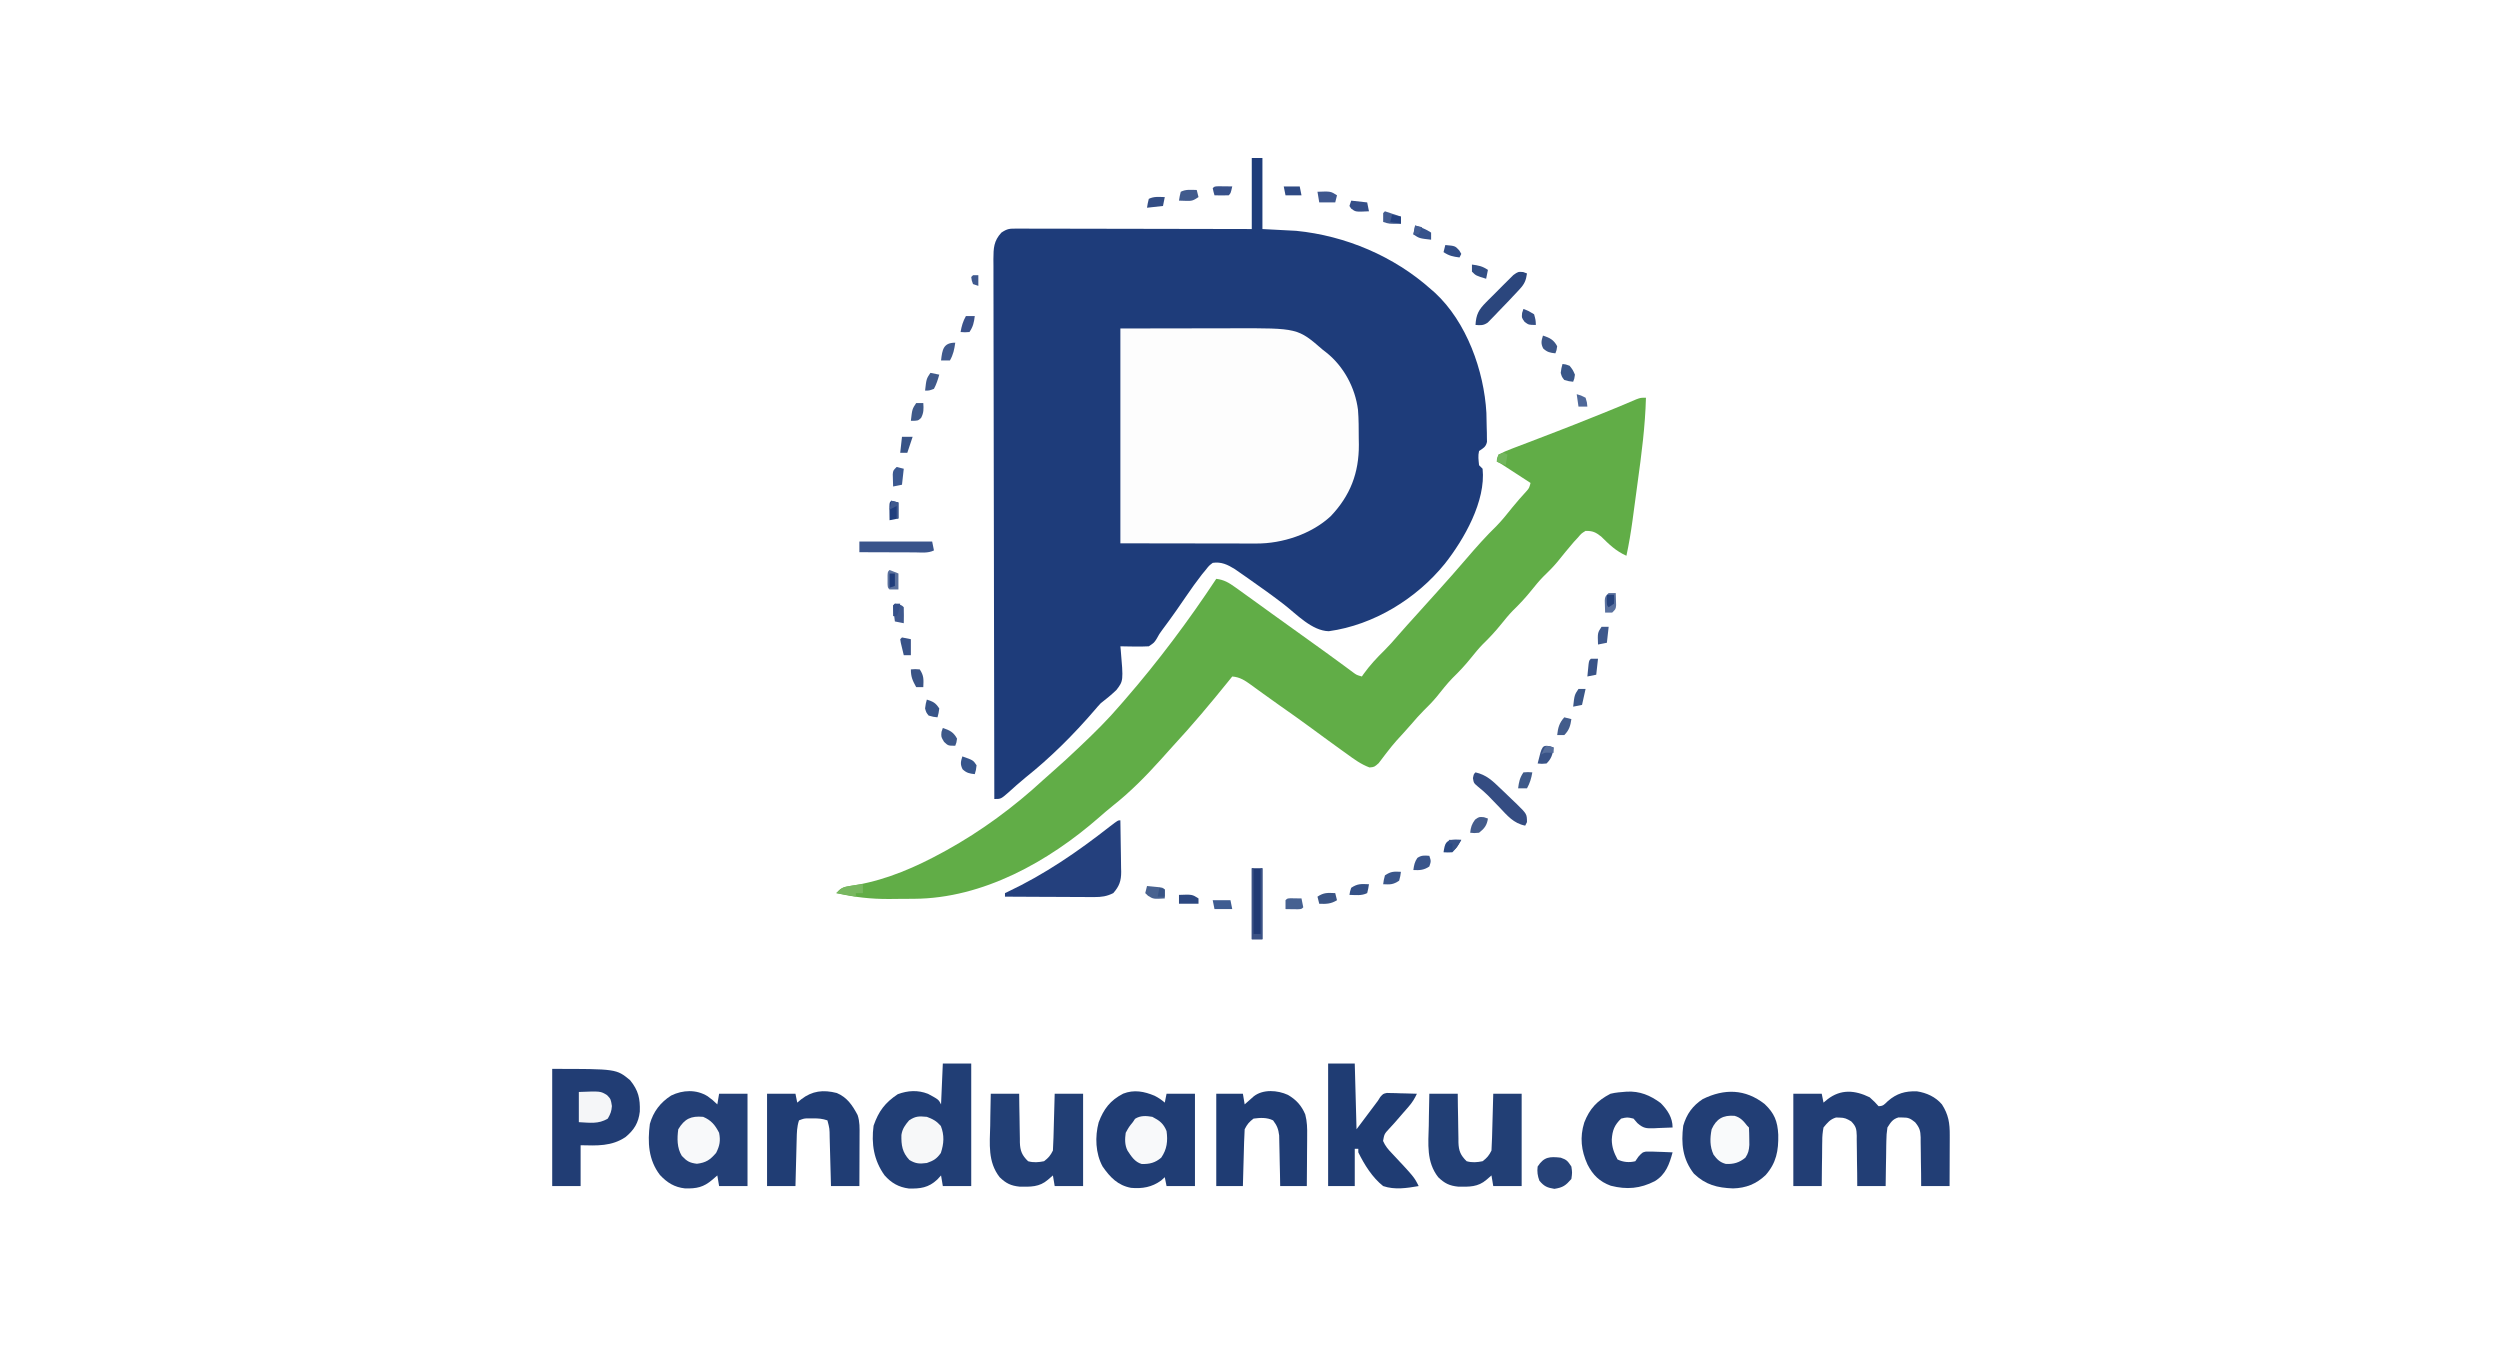
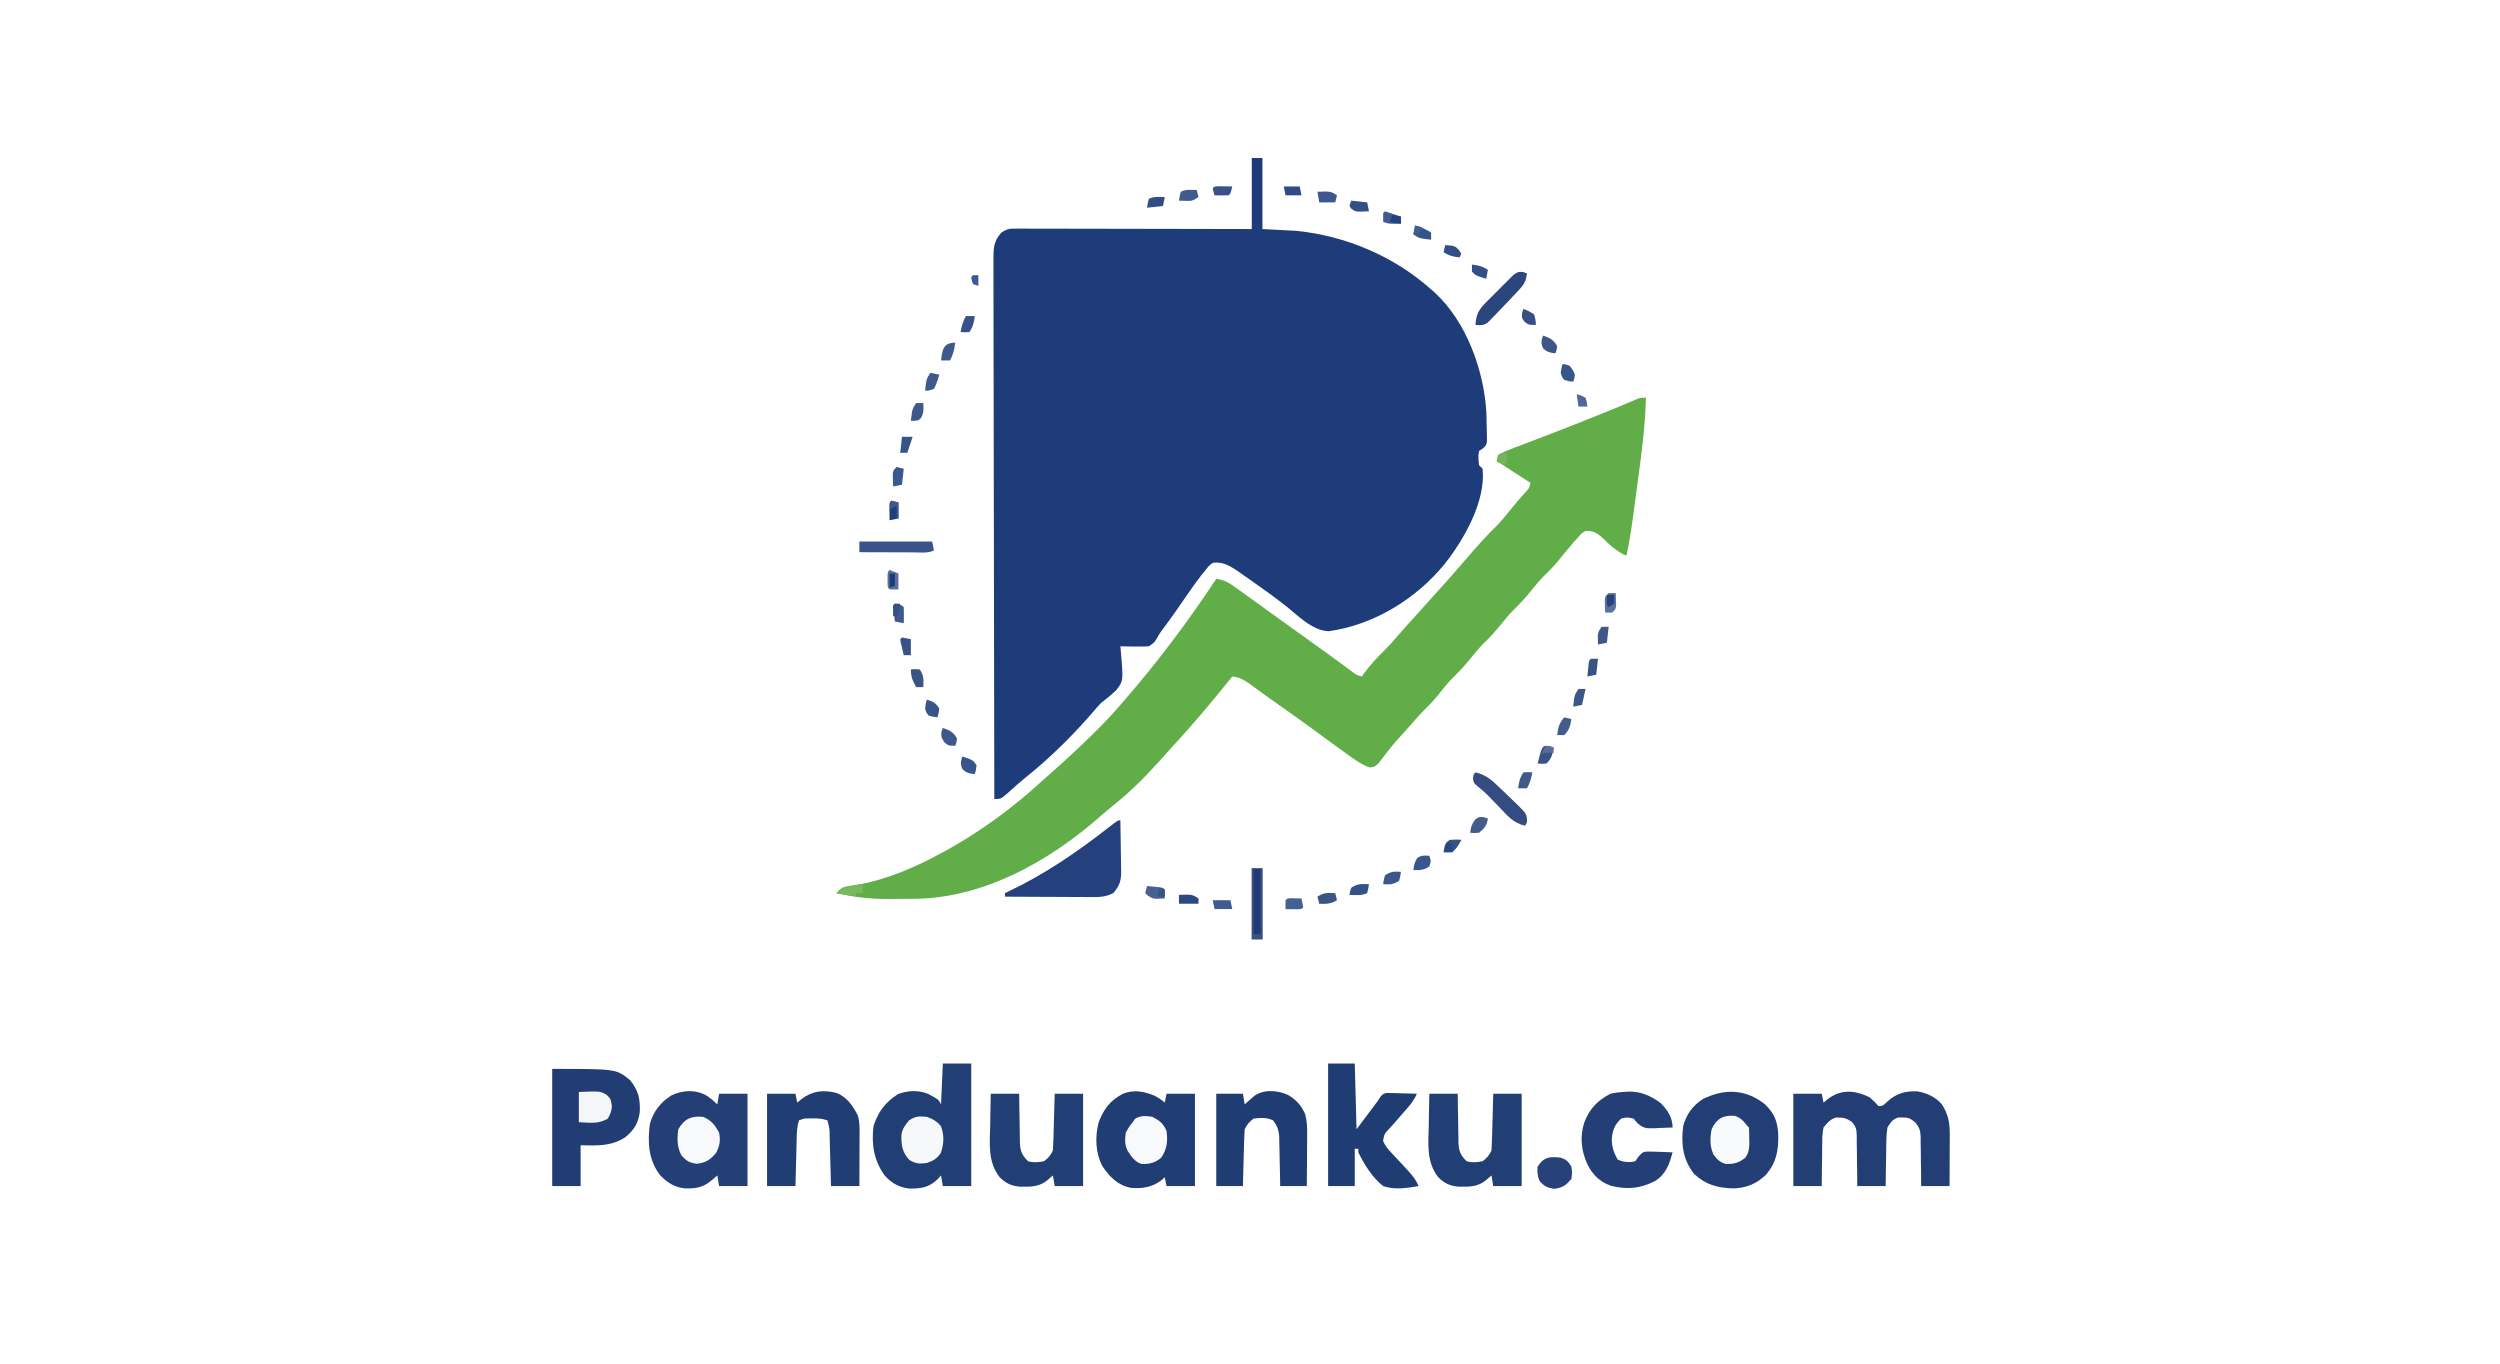
<svg xmlns="http://www.w3.org/2000/svg" version="1.1" viewBox="0 0 1408 768">
  <path transform="translate(705,89)" d="m0 0h6v40l19 1c27.835 2.758 55.125 14.317 76 33 0.705 0.611 1.41 1.222 2.137 1.852 17.854 16.486 27.687 43.944 29.005 67.705 0.098 2.753 0.142 5.502 0.171 8.256 0.029 0.94 0.058 1.881 0.088 2.85 0.008 0.902 0.017 1.803 0.025 2.732 0.022 1.22 0.022 1.22 0.044 2.464-0.638 2.906-2.059 3.533-4.47 5.141-0.663 2.836-0.282 5.042 0 8l2 2c1.915 18.207-10.438 39.746-21.242 53.469-15.961 19.709-40.026 34.533-65.383 38.031-9.499-0.229-18.06-9.508-25.245-15.082-6.334-4.884-12.824-9.525-19.38-14.105-0.988-0.695-1.977-1.391-2.995-2.107-0.935-0.649-1.87-1.298-2.833-1.967-0.829-0.577-1.658-1.154-2.513-1.749-4.023-2.487-7.612-4.215-12.409-3.49-2.099 1.602-2.099 1.602-3.875 3.883-0.687 0.824-1.374 1.648-2.082 2.497-3.169 4.065-6.141 8.237-9.043 12.495-1.214 1.76-2.429 3.519-3.644 5.277-0.576 0.835-1.151 1.67-1.745 2.531-2.615 3.762-5.328 7.448-8.06 11.125-1.624 2.22-1.624 2.22-3.07 4.852-1.48 2.34-1.48 2.34-4.481 4.34-2.767 0.142-5.426 0.188-8.188 0.125-0.75-0.009-1.499-0.018-2.272-0.027-1.847-0.024-3.694-0.059-5.541-0.098 0.058 0.579 0.115 1.157 0.175 1.753 1.53 17.698 1.53 17.698-2.378 22.809-2.805 2.698-5.706 5.075-8.797 7.438-1.187 1.254-2.338 2.543-3.438 3.875-11.928 13.874-24.746 26.665-39.055 38.09-3.315 2.69-6.476 5.534-9.633 8.406-4.177 3.629-4.177 3.629-7.875 3.629-0.092-39.772-0.162-79.544-0.204-119.32-0.005-4.694-0.01-9.388-0.015-14.082-0.001-0.934-0.002-1.869-0.003-2.832-0.017-15.137-0.049-30.275-0.086-45.412-0.037-15.529-0.06-31.057-0.068-46.586-0.005-9.585-0.023-19.169-0.055-28.753-0.021-6.57-0.028-13.139-0.022-19.709 0.003-3.792-0.001-7.584-0.023-11.376-0.023-4.11-0.015-8.219-0.004-12.33-0.012-1.2-0.023-2.401-0.035-3.638 0.045-6.268 0.18-10.269 4.516-14.967 3.413-2.275 4.594-2.248 8.6-2.24 1.165-0.003 2.331-0.005 3.531-0.008 1.919 0.011 1.919 0.011 3.878 0.022 1.36 5.641e-4 2.72 2.4758e-4 4.08-8.8501e-4 3.694-5.7457e-4 7.388 0.011 11.082 0.025 3.86 0.012 7.72 0.014 11.579 0.016 7.31 0.006 14.62 0.023 21.929 0.043 8.322 0.022 16.643 0.033 24.965 0.043 17.119 0.021 34.238 0.058 51.356 0.101v-40z" fill="#1E3C7A" />
  <path transform="translate(927,224)" d="m0 0c-0.417 15.986-2.486 31.71-4.661 47.535-0.371 2.719-0.735 5.439-1.098 8.159-0.44 3.291-0.886 6.582-1.331 9.872-0.242 1.802-0.242 1.802-0.489 3.64-0.916 6.653-2.003 13.228-3.421 19.794-5.885-2.614-9.693-6.333-14.219-10.82-3.128-2.452-4.814-3.233-8.781-3.18-2.363 1.437-2.363 1.437-4.312 3.75-0.768 0.829-1.537 1.658-2.328 2.512-3.139 3.643-6.171 7.363-9.176 11.117-2.542 3.052-5.302 5.768-8.152 8.527-2.343 2.415-4.426 4.97-6.531 7.594-3.278 4.086-6.71 7.767-10.469 11.406-2.343 2.415-4.426 4.97-6.531 7.594-3.278 4.086-6.71 7.767-10.469 11.406-2.343 2.415-4.426 4.97-6.531 7.594-3.277 4.085-6.708 7.765-10.465 11.402-3.201 3.3-5.999 6.914-8.875 10.496-2.349 2.829-4.849 5.383-7.488 7.938-2.401 2.39-4.59 4.946-6.801 7.512-2.769 3.185-5.625 6.291-8.473 9.406-1.745 1.998-3.377 3.984-4.984 6.086-0.434 0.557-0.868 1.113-1.315 1.687-1.229 1.587-2.436 3.192-3.642 4.798-2.457 2.176-2.457 2.176-5.168 2.406-4.795-1.794-8.608-4.601-12.727-7.606-0.886-0.633-1.772-1.267-2.685-1.919-2.635-1.889-5.259-3.794-7.878-5.706-0.699-0.51-1.399-1.02-2.119-1.545-2.462-1.798-4.919-3.601-7.371-5.412-5.982-4.415-12.054-8.698-18.142-12.965-3.035-2.13-6.047-4.289-9.047-6.469-0.765-0.552-1.53-1.104-2.319-1.672-1.466-1.058-2.926-2.122-4.382-3.193-3.494-2.509-6.201-4.376-10.62-4.744-0.799 0.993-1.598 1.985-2.422 3.008-9.997 12.381-20.19 24.53-31.008 36.203-2.329 2.527-4.609 5.088-6.883 7.664-8.339 9.264-17.062 18.127-26.855 25.855-2.689 2.155-5.281 4.386-7.871 6.657-28.477 24.894-65.412 45.58-104.05 45.816-0.75 0.006-1.5 0.011-2.272 0.017-1.58 0.009-3.16 0.016-4.74 0.02-2.361 0.01-4.721 0.041-7.082 0.072-10.269 0.069-19.801-1.038-29.812-3.312 2.197-2.53 3.625-3.402 6.93-3.887 0.785-0.129 1.569-0.258 2.378-0.392 0.847-0.135 1.694-0.27 2.567-0.409 17.076-3.084 32.963-10.006 48.125-18.312 0.674-0.368 1.349-0.736 2.044-1.116 19.563-10.806 38.06-24.453 54.479-39.619 2.055-1.88 4.135-3.714 6.238-5.539 4.319-3.769 8.509-7.665 12.676-11.602 0.744-0.703 1.488-1.405 2.255-2.129 7.797-7.379 15.338-14.826 22.307-22.996 0.904-1.041 1.809-2.081 2.715-3.121 18.567-21.387 35.67-44.255 51.285-67.879 4.432 0.549 7.08 2.166 10.688 4.75 0.552 0.392 1.104 0.784 1.672 1.188 1.887 1.345 3.764 2.703 5.64 4.062 1.453 1.046 2.906 2.091 4.359 3.137 3.08 2.219 6.157 4.444 9.23 6.672 3.792 2.747 7.596 5.475 11.41 8.191 5.41 3.856 10.802 7.736 16.188 11.625 0.765 0.552 1.53 1.104 2.319 1.673 3.337 2.41 6.669 4.825 9.978 7.272 0.975 0.719 1.949 1.439 2.953 2.18 0.824 0.614 1.647 1.227 2.496 1.859 2.11 1.554 2.11 1.554 5.066 2.391 0.329-0.473 0.657-0.946 0.996-1.434 3.538-4.919 7.451-9.123 11.781-13.352 2.611-2.602 5.017-5.331 7.418-8.125 3.533-4.091 7.183-8.078 10.805-12.09 1.5-1.666 3-3.333 4.5-5 2.272-2.525 4.544-5.049 6.82-7.57 5.639-6.251 11.216-12.547 16.688-18.945 5.432-6.335 10.888-12.486 16.875-18.309 3.227-3.317 6.081-6.911 8.969-10.523 2.509-3.097 5.146-6.056 7.836-8.996 1.528-1.735 1.528-1.735 2.312-4.656-2.791-1.814-5.583-3.626-8.375-5.438-0.794-0.516-1.588-1.032-2.406-1.565-1.141-0.74-1.141-0.74-2.305-1.494-0.702-0.456-1.403-0.911-2.127-1.381-1.788-1.164-1.788-1.164-3.788-2.123 0.04-1.797 0.04-1.797 1-4 2.47-1.296 4.755-2.291 7.356-3.25 0.761-0.295 1.522-0.59 2.307-0.894 2.503-0.966 5.014-1.911 7.525-2.856 1.73-0.664 3.459-1.33 5.187-1.998 3.512-1.355 7.027-2.704 10.544-4.048 6.636-2.543 13.236-5.175 19.829-7.825 1.818-0.73 3.637-1.457 5.456-2.184 6.488-2.596 12.937-5.26 19.348-8.04 2.448-0.905 2.448-0.905 5.448-0.905z" fill="#61AD47" />
-   <path transform="translate(631,185)" d="m0 0c12.911-0.021 25.822-0.041 39.125-0.062 6.074-0.014 6.074-0.014 12.27-0.028 5.015-0.005 5.015-0.005 7.376-0.005 1.619-0.002 3.239-0.005 4.858-0.01 36.289-0.109 36.289-0.109 50.371 12.106 1.034 0.802 1.034 0.802 2.09 1.621 9.761 7.812 16.135 19.744 17.727 32.147 0.436 5.317 0.411 10.65 0.433 15.981 0.031 1.818 0.031 1.818 0.062 3.672 0.069 15.984-4.83 28.724-15.918 40.363-10.854 10.04-27.204 15.396-41.765 15.328-1.265 1.808e-4 -1.265 1.808e-4 -2.555 3.6526e-4 -2.719-7.4412e-4 -5.438-0.008-8.157-0.016-1.683-0.001-3.365-0.002-5.048-0.003-6.227-0.005-12.455-0.019-18.682-0.032-13.922-0.021-27.844-0.041-42.188-0.062v-121z" fill="#FDFDFD" />
+   <path transform="translate(631,185)" d="m0 0c12.911-0.021 25.822-0.041 39.125-0.062 6.074-0.014 6.074-0.014 12.27-0.028 5.015-0.005 5.015-0.005 7.376-0.005 1.619-0.002 3.239-0.005 4.858-0.01 36.289-0.109 36.289-0.109 50.371 12.106 1.034 0.802 1.034 0.802 2.09 1.621 9.761 7.812 16.135 19.744 17.727 32.147 0.436 5.317 0.411 10.65 0.433 15.981 0.031 1.818 0.031 1.818 0.062 3.672 0.069 15.984-4.83 28.724-15.918 40.363-10.854 10.04-27.204 15.396-41.765 15.328-1.265 1.808e-4 -1.265 1.808e-4 -2.555 3.6526e-4 -2.719-7.4412e-4 -5.438-0.008-8.157-0.016-1.683-0.001-3.365-0.002-5.048-0.003-6.227-0.005-12.455-0.019-18.682-0.032-13.922-0.021-27.844-0.041-42.188-0.062v-121z" fill="none" />
  <path transform="translate(1053,618)" d="m0 0c2.938 2.688 2.938 2.688 5 5 2.714 0 3.299-1.039 5.25-2.875 4.958-4.326 9.783-5.684 16.312-5.496 5.49 0.836 10.517 3.112 14.145 7.379 3.701 5.781 4.435 10.568 4.391 17.379-0.001 0.817-0.003 1.634-0.004 2.476-0.006 2.608-0.018 5.217-0.031 7.825-0.005 1.769-0.01 3.538-0.014 5.307-0.01 4.335-0.03 8.671-0.049 13.006h-16c-0.014-2.324-0.028-4.648-0.043-7.043-0.031-2.261-0.07-4.521-0.11-6.782-0.023-1.566-0.038-3.133-0.043-4.699-0.009-2.257-0.05-4.512-0.097-6.769 0.004-0.696 0.008-1.392 0.012-2.109-0.115-3.876-0.635-5.495-3.118-8.538-2.702-2.14-3.781-2.744-7.163-2.685-0.744-0.013-1.488-0.026-2.254-0.039-3.325 1.011-4.316 2.776-6.184 5.664-0.41 2.7-0.605 5.01-0.609 7.707-0.017 0.725-0.033 1.451-0.05 2.198-0.048 2.303-0.07 4.604-0.091 6.907-0.028 1.567-0.058 3.134-0.09 4.701-0.077 3.829-0.118 7.656-0.16 11.486h-16c-0.014-2.408-0.028-4.816-0.043-7.297-0.031-2.337-0.07-4.673-0.11-7.01-0.023-1.622-0.038-3.243-0.043-4.865-0.009-2.334-0.05-4.666-0.097-7 0.004-0.723 0.008-1.446 0.012-2.191-0.11-3.803-0.423-5.337-3.134-8.091-2.475-1.481-3.747-2.114-6.585-2.109-0.959-0.033-0.959-0.033-1.938-0.066-3.357 1.024-4.86 2.946-7.062 5.629-0.508 2.769-0.723 4.944-0.707 7.707-0.015 0.725-0.03 1.451-0.046 2.198-0.043 2.303-0.052 4.604-0.06 6.907-0.023 1.567-0.049 3.134-0.076 4.701-0.067 3.829-0.088 7.655-0.111 11.486h-16v-52h16l1 5 2.25-1.875c7.503-5.798 15.39-5.209 23.75-1.125z" fill="#223E75" />
  <path transform="translate(531,599)" d="m0 0h16v69h-16l-1-6c-0.722 0.784-1.444 1.567-2.188 2.375-4.885 4.559-9.467 5.15-15.965 4.992-5.713-0.737-9.862-3.126-13.668-7.422-6.038-8.429-7.53-17.743-6.18-27.945 2.843-8.188 6.456-12.971 13.625-17.75 5.684-2.105 11.345-2.444 17.051-0.195 5.957 3.211 5.957 3.211 7.324 5.945l1-23z" fill="#213E75" />
  <path transform="translate(398.5 617.38)" d="m0 0c2.052 1.438 3.723 2.848 5.5 4.625l1-6h16v52h-16l-1-6-2.75 2.375c-4.988 4.308-8.903 5.081-15.434 4.934-5.963-0.653-10.078-3.22-14.129-7.559-6.532-8.507-7.014-18.386-5.688-28.75 1.966-6.966 5.921-12.102 12-16 6.583-3.219 14.208-3.503 20.5 0.375z" fill="#233F76" />
  <path transform="translate(650.27 617.13)" d="m0 0c2.12 1.062 3.946 2.306 5.731 3.867l1-5h16v52h-16l-1-5-2.062 1.875c-5.221 3.777-10.584 4.682-16.938 4.125-7.437-1.379-11.785-5.934-16-12-4.062-7.418-4.374-16.808-2.238-24.879 2.878-7.634 6.518-12.383 13.809-16.172 6.111-2.387 11.793-1.292 17.699 1.184z" fill="#203D74" />
  <path transform="translate(993.81 621.75)" d="m0 0c5.516 5.221 7.331 9.697 7.709 17.375 0.163 8.931-1.054 15.8-7.131 22.704-5.299 5.008-11.072 7.293-18.328 7.484-8.951-0.343-15.448-1.998-22.062-8.312-6.397-8.249-7.263-16.896-6-27 1.952-6.637 5.264-11.214 11-15 12.228-6.007 23.928-5.726 34.812 2.75z" fill="#223E75" />
  <path transform="translate(311,602)" d="m0 0c36.158 0 36.158 0 43.875 6.375 4.687 5.79 5.693 10.29 5.465 17.656-0.724 6.323-3.159 10.302-8.027 14.344-7.833 5.309-16.142 4.836-25.312 4.625v23h-16v-66z" fill="#213D74" />
  <path transform="translate(748,599)" d="m0 0h15l1 37c1.918-2.558 3.836-5.115 5.812-7.75 2.062-2.75 4.125-5.5 6.188-8.25 0.463-0.732 0.927-1.464 1.404-2.219 1.596-1.781 1.596-1.781 3.68-2.235 0.78 0.021 1.561 0.042 2.365 0.063 0.848 0.013 1.695 0.026 2.568 0.039 0.881 0.034 1.762 0.067 2.67 0.102 0.893 0.018 1.785 0.036 2.705 0.055 2.204 0.047 4.405 0.113 6.607 0.195-1.277 2.75-2.652 4.96-4.644 7.242-0.512 0.592-1.025 1.183-1.553 1.793-0.533 0.607-1.066 1.214-1.615 1.84-1.563 1.797-3.126 3.595-4.678 5.401-0.991 1.132-2.006 2.243-3.046 3.33-2.808 3.03-2.808 3.03-3.526 6.979 1.286 2.923 2.846 4.738 5.062 7.039 12.464 13.303 12.464 13.303 15 18.375-6.665 1.147-13.466 2.217-20 0-6.096-4.813-10.599-12.073-14-19v-2h-2v21h-15v-69z" fill="#1F3C73" />
  <path transform="translate(471.29 615.58)" d="m0 0c5.838 2.463 8.804 6.948 11.715 12.418 1.274 3.822 1.123 7.407 1.098 11.387-0.001 0.817-0.003 1.634-0.004 2.476-0.006 2.608-0.018 5.217-0.031 7.825-0.005 1.769-0.01 3.538-0.014 5.307-0.01 4.335-0.03 8.671-0.049 13.006h-16c-0.061-2.336-0.121-4.672-0.184-7.078-0.062-2.267-0.125-4.534-0.189-6.801-0.043-1.573-0.085-3.146-0.125-4.72-0.058-2.264-0.122-4.528-0.186-6.792-0.017-0.701-0.033-1.402-0.051-2.125-0.048-4.853-0.048-4.853-1.266-9.485-2.948-0.983-4.926-1.134-8-1.125-0.866-0.003-1.732-0.005-2.625-0.008-2.525 0.037-2.525 0.037-5.375 1.133-1.202 3.605-1.23 6.973-1.316 10.73-0.021 0.75-0.042 1.501-0.063 2.274-0.065 2.394-0.124 4.789-0.183 7.183-0.043 1.624-0.087 3.249-0.131 4.873-0.108 3.98-0.207 7.96-0.307 11.939h-16v-52h16l1 5 2.25-1.875c6.202-4.792 12.401-5.487 20.035-3.543z" fill="#203D74" />
  <path transform="translate(805,616)" d="m0 0h16c0.026 2.324 0.052 4.648 0.078 7.043 0.038 2.261 0.084 4.521 0.129 6.782 0.028 1.566 0.049 3.133 0.063 4.699 0.022 2.257 0.068 4.513 0.12 6.769 0.001 0.696 0.002 1.392 0.004 2.109 0.142 4.766 1.202 7.264 4.606 10.598 3.066 0.869 5.889 0.635 9 0 2.502-1.876 3.619-3.239 5-6 0.156-2.406 0.258-4.787 0.316-7.195 0.021-0.707 0.042-1.415 0.063-2.144 0.065-2.262 0.124-4.524 0.183-6.786 0.043-1.533 0.087-3.065 0.131-4.598 0.108-3.759 0.207-7.518 0.307-11.277h16v52h-16l-1-6-2.812 2.438c-4.808 4.167-9.736 3.973-15.887 3.891-4.971-0.494-7.759-1.881-11.301-5.328-6.74-8.613-5.573-18.817-5.312-29.125 0.025-1.737 0.048-3.474 0.068-5.211 0.05-4.223 0.148-8.441 0.244-12.664z" fill="#223F75" />
  <path transform="translate(558,616)" d="m0 0h16c0.026 2.324 0.052 4.648 0.078 7.043 0.038 2.261 0.084 4.521 0.129 6.782 0.028 1.566 0.049 3.133 0.063 4.699 0.022 2.257 0.068 4.513 0.12 6.769 0.001 0.696 0.002 1.392 0.004 2.109 0.142 4.766 1.202 7.264 4.606 10.598 3.066 0.869 5.889 0.635 9 0 2.502-1.876 3.619-3.239 5-6 0.156-2.406 0.258-4.787 0.316-7.195 0.021-0.707 0.042-1.415 0.063-2.144 0.065-2.262 0.124-4.524 0.183-6.786 0.043-1.533 0.087-3.065 0.131-4.598 0.108-3.759 0.207-7.518 0.307-11.277h16v52h-16l-1-6-2.812 2.438c-4.808 4.167-9.736 3.973-15.887 3.891-4.971-0.494-7.759-1.881-11.301-5.328-6.74-8.613-5.573-18.817-5.312-29.125 0.025-1.737 0.048-3.474 0.068-5.211 0.05-4.223 0.148-8.441 0.244-12.664z" fill="#223F75" />
  <path transform="translate(725.31 616.62)" d="m0 0c4.686 2.688 7.68 5.991 9.808 11.028 1.079 4.106 1.131 7.804 1.075 12.027-0.003 0.813-0.006 1.625-0.009 2.463-0.011 2.578-0.036 5.155-0.062 7.732-0.01 1.755-0.019 3.51-0.027 5.266-0.022 4.287-0.056 8.573-0.098 12.859h-15c-0.056-3.378-0.056-3.378-0.113-6.824-0.046-2.191-0.097-4.382-0.149-6.573-0.033-1.518-0.061-3.036-0.084-4.554-0.034-2.188-0.086-4.374-0.142-6.561-0.026-1.314-0.052-2.629-0.079-3.983-0.451-3.659-1.218-5.593-3.432-8.505-3.447-1.724-7.23-1.503-11-1-2.502 1.876-3.619 3.239-5 6-0.156 2.406-0.258 4.787-0.316 7.195-0.021 0.707-0.042 1.415-0.063 2.144-0.065 2.262-0.124 4.524-0.183 6.786-0.043 1.533-0.087 3.065-0.131 4.598-0.108 3.759-0.207 7.518-0.307 11.277h-15v-52h15l1 6c0.471-0.422 0.941-0.843 1.426-1.277 0.623-0.548 1.245-1.096 1.887-1.66 0.615-0.545 1.23-1.091 1.863-1.652 5.247-4.056 13.358-3.433 19.137-0.785z" fill="#1F3C73" />
  <path transform="translate(916.12 614.82)" d="m0 0c7.377-0.421 13.308 2.07 19.195 6.434 3.821 3.91 6.688 8.167 6.688 13.75-2.731 0.135-5.455 0.234-8.188 0.312-0.769 0.042-1.538 0.084-2.33 0.127-4.361 0.094-5.901 0.07-9.31-2.92-0.717-0.831-1.433-1.663-2.172-2.519-3.543-0.833-3.543-0.833-7 0-3.736 3.637-4.904 6.562-5.25 11.75 0.049 4.386 1.201 7.388 3.25 11.25 3.134 1.567 6.632 1.852 10 1 0.565-0.826 1.129-1.653 1.711-2.504 2.289-2.496 2.289-2.496 4.197-2.907 2.298-0.081 4.546-0.025 6.842 0.099 1.189 0.034 1.189 0.034 2.402 0.068 1.95 0.059 3.899 0.148 5.848 0.244-1.816 6.644-3.787 12.428-9.996 16.219-8.211 4.219-15.82 4.875-24.805 2.586-6.334-2.318-10.099-6.03-13.137-11.992-3.53-7.791-4.403-15.332-1.812-23.625 3.032-7.817 7.34-12.337 14.75-16.188 3.13-0.782 5.932-0.907 9.117-1.184z" fill="#233F76" />
  <path transform="translate(631,462)" d="m0 0c0.099 4.875 0.172 9.749 0.22 14.624 0.02 1.657 0.047 3.313 0.082 4.97 0.049 2.388 0.071 4.776 0.089 7.164 0.021 0.735 0.041 1.469 0.063 2.226 0.002 5.159-1.054 8.139-4.453 12.016-3.665 1.842-6.633 2.245-10.708 2.227-1.121-1.5106e-4 -2.242-3.0212e-4 -3.396-4.5776e-4 -1.199-0.01-2.398-0.021-3.634-0.031-1.854-0.004-1.854-0.004-3.745-0.009-3.273-0.009-6.546-0.027-9.819-0.049-3.345-0.021-6.69-0.029-10.035-0.04-6.554-0.022-13.108-0.056-19.662-0.098v-2c0.501-0.235 1.002-0.47 1.519-0.712 20.977-9.925 39.291-22.512 57.531-36.799 4.571-3.49 4.571-3.49 5.951-3.49z" fill="#24407D" />
  <path transform="translate(522,629)" d="m0 0c3.442 1.258 5.452 2.379 7.875 5.125 2.049 5.236 1.763 9.96 0 15.25-2.341 3.277-4.078 4.311-7.875 5.625-4.157 0.51-6.202 0.479-9.812-1.688-4.054-4.285-4.636-8.355-4.512-14.094 0.506-3.464 2.087-5.598 4.324-8.219 3.742-2.495 5.562-2.376 10-2z" fill="#F7F8F9" />
  <path transform="translate(649,629)" d="m0 0c4.059 2.105 6.305 3.774 8 8 0.782 5.588 0.263 10.274-3 15-3.332 2.856-6.586 3.696-11 3.562-3.855-1.084-5.888-4.333-8-7.562-1.606-3.212-1.48-6.516-1-10 1.812-3.312 1.812-3.312 4-6l1.25-1.875c3.048-1.959 6.311-1.717 9.75-1.125z" fill="#F8F9FA" />
  <path transform="translate(396,629)" d="m0 0c4.55 1.905 6.777 4.636 9 9 0.873 4.419 0.36 7.294-1.688 11.312-3.386 3.935-5.623 5.476-10.812 6.125-4.139-0.517-5.654-1.429-8.5-4.438-2.759-4.467-2.695-9.913-2-15 3.586-5.935 7.155-7.59 14-7z" fill="#F8F9FA" />
  <path transform="translate(976.88 628.43)" d="m0 0c3.358 0.909 5.031 2.896 7.121 5.574l1 1c0.126 2.101 0.176 4.207 0.188 6.312 0.014 1.151 0.028 2.302 0.043 3.488-0.221 3.062-0.557 4.675-2.231 7.199-3.368 2.774-6.594 3.741-10.996 3.523-3.276-0.856-4.939-2.51-6.926-5.195-2.178-4.703-2.074-9.315-1.078-14.328 2.647-5.908 6.477-8.06 12.879-7.574z" fill="#F9FAFB" />
  <path transform="translate(326,615)" d="m0 0c12.196-0.493 12.196-0.493 15.887 1.77 2.113 2.231 2.113 2.231 2.738 6.168-0.243 3.03-0.766 4.313-2.312 7.062-5.31 3.206-10.191 2.309-16.312 2v-17z" fill="#F5F6F8" />
  <path transform="translate(831,435)" d="m0 0c6.158 1.386 9.582 4.755 14 9 0.564 0.533 1.129 1.067 1.71 1.616 1.922 1.823 3.827 3.663 5.727 5.509 0.628 0.598 1.256 1.196 1.902 1.812 5.604 5.533 5.604 5.533 5.66 10.063l-1 2c-6.577-1.28-10.073-5.656-14.5-10.312-1.466-1.519-2.935-3.036-4.406-4.551-0.694-0.717-1.388-1.434-2.103-2.173-1.763-1.739-3.557-3.298-5.494-4.835-2.496-2.129-2.496-2.129-2.934-4.879 0.438-2.25 0.438-2.25 1.438-3.25z" fill="#344C82" />
  <path transform="translate(857.84 153.21)" d="m0 0c0.712 0.262 1.424 0.523 2.157 0.793-0.528 3.868-1.403 5.928-4.055 8.781-0.631 0.686-1.263 1.372-1.913 2.078-0.671 0.706-1.341 1.413-2.032 2.141-0.658 0.706-1.315 1.413-1.993 2.141-2.019 2.145-4.07 4.255-6.132 6.359-1.034 1.091-1.034 1.091-2.09 2.203-0.674 0.686-1.348 1.372-2.043 2.078-0.6 0.619-1.199 1.239-1.817 1.877-2.441 1.701-4.013 1.6-6.925 1.342 0.361-5.948 1.782-8.549 5.953-12.75 0.746-0.754 0.746-0.754 1.507-1.524 1.048-1.052 2.104-2.098 3.167-3.135 1.625-1.593 3.216-3.216 4.806-4.844 1.025-1.022 2.053-2.041 3.082-3.059 0.931-0.924 1.862-1.849 2.821-2.801 2.663-1.887 2.663-1.887 5.506-1.68z" fill="#2B467D" />
  <path transform="translate(879,652)" d="m0 0c3.42 1.17 3.915 1.873 6 5 0.5 3.375 0.5 3.375 0 7-3.23 3.702-4.716 4.797-9.562 5.562-4.118-0.674-5.731-1.378-8.438-4.562-1.033-2.75-1.376-5.081-1-8 3.602-5.577 6.869-5.681 13-5z" fill="#264278" />
  <path transform="translate(484,305)" d="m0 0h41l1 5c-3.384 1.692-7.225 1.12-10.945 1.098-0.885-0.001-1.77-0.003-2.682-0.004-2.833-0.006-5.665-0.018-8.498-0.031-1.918-0.005-3.836-0.01-5.754-0.014-4.707-0.011-9.414-0.028-14.121-0.049v-6z" fill="#3A548B" />
  <path transform="translate(705,489)" d="m0 0h6v40h-6v-40z" fill="#203A74" />
  <path transform="translate(705,489)" d="m0 0h1v37h4v-37h1v40h-6v-40z" fill="#3B5285" />
  <path transform="translate(646,499)" d="m0 0c1.48 0.141 2.959 0.288 4.438 0.438 1.236 0.122 1.236 0.122 2.496 0.246 2.066 0.316 2.066 0.316 3.066 1.316 0.041 1.666 0.043 3.334 0 5-6.4 0.369-6.4 0.369-9.438-1.5l-1.562-1.5 1-4z" fill="#486290" />
  <path transform="translate(486,498)" d="m0 0v5h-4v2c-3.63-0.66-7.26-1.32-11-2 3.272-3.272 4.247-3.512 8.625-4.188 1.473-0.238 1.473-0.238 2.977-0.48 2.398-0.332 2.398-0.332 3.398-0.332z" fill="#78B760" />
  <path transform="translate(835.75,460.25)" d="m0 0 2.25 0.75c-0.542 3.791-1.993 5.661-5 8-2.75 0.25-2.75 0.25-5 0 0.346-3.113 0.874-4.829 2.75-7.375 2.25-1.625 2.25-1.625 5-1.375z" fill="#445C8B" />
  <path transform="translate(542,426)" d="m0 0c6.094 2.141 6.094 2.141 8 5-0.312 2.688-0.312 2.688-1 5-3.031-0.328-4.616-0.641-6.875-2.75-1.422-2.845-1.037-4.266-0.125-7.25z" fill="#36558B" />
  <path transform="translate(531,410)" d="m0 0c3.843 1.246 6.073 2.361 8 6-0.312 2.25-0.312 2.25-1 4-4 0-4 0-6.312-2.188-1.688-2.812-1.688-2.812-1.438-5.625 0.247-0.722 0.495-1.444 0.75-2.188z" fill="#3D5889" />
  <path transform="translate(906,334)" d="m0 0h4c0.054 1.458 0.093 2.916 0.125 4.375 0.023 0.812 0.046 1.624 0.07 2.461-0.195 2.164-0.195 2.164-2.195 4.164h-4c-0.054-1.458-0.093-2.916-0.125-4.375-0.035-1.218-0.035-1.218-0.07-2.461 0.195-2.164 0.195-2.164 2.195-4.164z" fill="#5A719E" />
  <path transform="translate(501,321)" d="m0 0 5 2v9c-1.666 0.043-3.334 0.041-5 0-1-1-1-1-1.133-3.031 0.003-0.815 0.005-1.629 0.008-2.469-0.003-0.815-0.005-1.629-0.008-2.469 0.133-2.031 0.133-2.031 1.133-3.031z" fill="#5B719D" />
  <path transform="translate(869,189)" d="m0 0c3.843 1.246 6.073 2.361 8 6-0.312 2.25-0.312 2.25-1 4-3.031-0.328-4.616-0.641-6.875-2.75-1.422-2.845-1.037-4.266-0.125-7.25z" fill="#3C5687" />
  <path transform="translate(805,482)" d="m0 0c1 3 1 3 0 6-3.008 2.041-5.422 2.199-9 2 0.36-2.664 0.712-4.582 2.25-6.812 2.33-1.581 3.995-1.411 6.75-1.188z" fill="#39558B" />
  <path transform="translate(742,108)" d="m0 0c7.429-0.286 7.429-0.286 11 2l-1 4h-9l-1-6z" fill="#3E578E" />
  <path transform="translate(726.85 505.9)" d="m0 0c2.051 0.033 4.102 0.065 6.152 0.098 0.382 1.656 0.714 3.325 1 5-1 1-1 1-3.066 1.098-0.824-0.012-1.647-0.023-2.496-0.035-0.826-0.009-1.653-0.018-2.504-0.027-0.638-0.012-1.276-0.023-1.934-0.035-0.043-1.666-0.041-3.334 0-5 1-1 1-1 2.848-1.098z" fill="#466191" />
  <path transform="translate(522,394)" d="m0 0c3.653 1.25 4.781 1.671 7 5-0.375 2.688-0.375 2.688-1 5-2.375-0.25-2.375-0.25-5-1-1.375-1.75-1.375-1.75-2-4 0.375-2.75 0.375-2.75 1-5z" fill="#385589" />
  <path transform="translate(504,340)" d="m0 0c3.692 0.692 3.692 0.692 5 2 0.072 1.519 0.084 3.042 0.062 4.562-0.009 0.826-0.018 1.653-0.027 2.504-0.017 0.957-0.017 0.957-0.035 1.934l-5-1c-0.194-1.478-0.38-2.958-0.562-4.438-0.104-0.824-0.209-1.647-0.316-2.496-0.04-0.682-0.08-1.364-0.121-2.066l1-1z" fill="#3F588D" />
  <path transform="translate(771,498)" d="m0 0c-0.375 2.438-0.375 2.438-1 5-3.215 1.607-6.436 1.058-10 1 0.312-1.875 0.312-1.875 1-4 3.644-2.429 5.712-2.162 10-2z" fill="#355186" />
  <path transform="translate(789,491)" d="m0 0c-0.312 2.375-0.312 2.375-1 5-3.435 2.29-4.985 2.178-9 2 0.312-2.375 0.312-2.375 1-5 3.435-2.29 4.985-2.178 9-2z" fill="#3A568B" />
  <path transform="translate(873.19 420.31)" d="m0 0 1.812 0.688c-0.522 3.762-1.223 6.322-4 9-2.688 0.25-2.688 0.25-5 0 2.539-10.352 2.539-10.352 7.188-9.688z" fill="#395387" />
  <path transform="translate(505,263)" d="m0 0 4 1-1 9-5 1c-0.054-1.458-0.093-2.916-0.125-4.375-0.035-1.218-0.035-1.218-0.07-2.461 0.195-2.164 0.195-2.164 2.195-4.164z" fill="#3B5890" />
  <path transform="translate(880,205)" d="m0 0c1.812 0.188 1.812 0.188 4 1 1.812 2.312 1.812 2.312 3 5-0.312 2.312-0.312 2.312-1 4-2.375-0.25-2.375-0.25-5-1-1.375-1.75-1.375-1.75-2-4 0.375-2.75 0.375-2.75 1-5z" fill="#395688" />
  <path transform="translate(538,193)" d="m0 0c-0.507 3.719-1.116 6.734-3 10h-5c0.691-6.081 1.278-10 8-10z" fill="#3F598C" />
  <path transform="translate(674,107)" d="m0 0 1 4c-3.089 2.059-3.709 2.239-7.188 2.125l-3.812-0.125c0.375-2.438 0.375-2.438 1-5 2.957-1.478 5.742-1.06 9-1z" fill="#415A8D" />
  <path transform="translate(513,377)" d="m0 0c2.375-0.188 2.375-0.188 5 0 2.429 3.644 2.162 5.712 2 10h-4c-2.034-3.73-3-5.669-3-10z" fill="#3A5486" />
  <path transform="translate(761,113)" d="m0 0c2.97 0.33 5.94 0.66 9 1l1 5c-7.508 0.369-7.508 0.369-10-1.5l-1-1.5 1-3z" fill="#344E87" />
  <path transform="translate(516,227)" d="m0 0h4c0.224 3.29 0.304 5.423-1.25 8.375-1.75 1.625-1.75 1.625-5.75 1.625 0.75-6.625 0.75-6.625 3-10z" fill="#3E5989" />
  <path transform="translate(797,127)" d="m0 0c3.403 1.059 6.013 2.009 9 4v4c-6.625-0.75-6.625-0.75-10-3l1-5z" fill="#35528B" />
  <path transform="translate(683,507)" d="m0 0h10l1 5h-10l-1-5z" fill="#3E5C91" />
  <path transform="translate(752,503)" d="m0 0 1 4c-3.402 2.094-6.053 2.179-10 2l-1-4c3.644-2.429 5.712-2.162 10-2z" fill="#3A5484" />
  <path transform="translate(881,404)" d="m0 0 4 1c-0.523 3.767-1.274 6.274-4 9h-4c0.479-4.219 1.166-6.797 4-10z" fill="#435C8B" />
  <path transform="translate(524,210)" d="m0 0 5 1c-0.782 2.791-1.617 5.445-3 8-2.688 1-2.688 1-5 1 0.75-6.625 0.75-6.625 3-10z" fill="#3F598A" />
  <path transform="translate(780,119)" d="m0 0c2.97 0.99 5.94 1.98 9 3v4c-6.625 0.125-6.625 0.125-10-1-0.043-1.666-0.041-3.334 0-5l1-1z" fill="#425B8F" />
  <path transform="translate(858,435)" d="m0 0c2.625-0.188 2.625-0.188 5 0-0.557 3.344-1.352 6.033-3 9h-5c0.498-3.735 0.875-5.812 3-9z" fill="#3F5A89" />
  <path transform="translate(502,282)" d="m0 0 4 1v9l-5 1c-0.027-1.646-0.046-3.292-0.062-4.938-0.012-0.917-0.023-1.833-0.035-2.777 0.098-2.285 0.098-2.285 1.098-3.285z" fill="#213E7D" />
  <path transform="translate(664,504)" d="m0 0c7.429-0.286 7.429-0.286 11 2v3h-11v-5z" fill="#2D4880" />
  <path transform="translate(902,353)" d="m0 0h4l-1 9-5 1c-0.25-6.625-0.25-6.625 2-10z" fill="#3E588C" />
  <path transform="translate(544,178)" d="m0 0h5c-0.498 3.735-0.875 5.812-3 9-2.625 0.188-2.625 0.188-5 0 0.557-3.344 1.352-6.033 3-9z" fill="#3A518A" />
  <path transform="translate(858,174)" d="m0 0c2.938 1.125 2.938 1.125 6 3 0.875 3.188 0.875 3.188 1 6-4 0-4 0-6.312-1.688-1.688-2.312-1.688-2.312-1.438-5.062l0.75-2.25z" fill="#354F85" />
  <path transform="translate(829,149)" d="m0 0c3.735 0.498 5.812 0.875 9 3l-1 5c-5.75-1.75-5.75-1.75-8-4v-4z" fill="#334F84" />
  <path transform="translate(656,111)" d="m0 0-1 5-9 1c0.375-2.438 0.375-2.438 1-5 2.957-1.478 5.742-1.06 9-1z" fill="#334D84" />
  <path transform="translate(686.29 104.9)" d="m0 0c1.375 0.017 1.375 0.017 2.777 0.035 0.919 0.009 1.838 0.018 2.785 0.027 0.71 0.012 1.421 0.023 2.152 0.035-0.875 3.875-0.875 3.875-2 5-2.671 0.141-5.324 0.042-8 0-0.562-1.938-0.562-1.938-1-4 1-1 1-1 3.285-1.098z" fill="#38518A" />
  <path transform="translate(819.62 472.88)" d="m0 0 3.375 0.125c-1.522 2.629-2.844 4.844-5 7-2.625 0.125-2.625 0.125-5 0 0.785-4.969 1.131-6.936 6.625-7.125z" fill="#2A4983" />
  <path transform="translate(889,388)" d="m0 0h4l-2 9-5 1c0.75-6.625 0.75-6.625 3-10z" fill="#3B5788" />
  <path transform="translate(896,371)" d="m0 0h4l-1 9-5 1c0.141-1.48 0.288-2.959 0.438-4.438 0.081-0.824 0.162-1.647 0.246-2.496 0.316-2.066 0.316-2.066 1.316-3.066z" fill="#395387" />
  <path transform="translate(508,359)" d="m0 0c1.675 0.286 3.344 0.618 5 1v9h-4c-0.361-1.478-0.714-2.957-1.062-4.438-0.197-0.824-0.394-1.647-0.598-2.496-0.168-1.023-0.168-1.023-0.34-2.066l1-1z" fill="#385288" />
  <path transform="translate(723,105)" d="m0 0h9l1 5h-9l-1-5z" fill="#2F4A84" />
  <path transform="translate(508,246)" d="m0 0h6l-3 9h-4l1-9z" fill="#385386" />
  <path transform="translate(814,138)" d="m0 0c5.538 0.492 5.538 0.492 7.875 3.062 0.557 0.959 0.557 0.959 1.125 1.938l-1 2c-3.735-0.498-5.812-0.875-9-3l1-4z" fill="#324E87" />
  <path transform="translate(888,222)" d="m0 0c2.438 0.688 2.438 0.688 5 2 0.812 2.625 0.812 2.625 1 5h-5l-1-7z" fill="#4F6899" />
  <path transform="translate(847,255)" d="m0 0 2 1-1 6-5-2c0.312-1.938 0.312-1.938 1-4 0.99-0.33 1.98-0.66 3-1z" fill="#72B65C" />
  <path transform="translate(905,335)" d="m0 0h4c0.188 2.375 0.188 2.375 0 5l-3 2c-1-1-1-1-1.062-4.062l0.062-2.938z" fill="#27437C" />
  <path transform="translate(816,473)" d="m0 0h7c-2.75 4.875-2.75 4.875-5 6v-4h-2v-2z" fill="#375287" />
  <path transform="translate(501,323)" d="m0 0h3v7c-0.99 0.33-1.98 0.66-3 1v-8z" fill="#1F3C7A" />
  <path transform="translate(502,282)" d="m0 0 4 1v9h-1v-7l-4 2 1-5z" fill="#40598E" />
  <path transform="translate(784,121)" d="m0 0 5 1v4c-2.97-0.495-2.97-0.495-6-1l1-4z" fill="#23417F" />
  <path transform="translate(504,340)" d="m0 0h3c-0.875 4.75-0.875 4.75-2 7h-2c-0.043-2-0.041-4 0-6l1-1z" fill="#355089" />
  <path transform="translate(797,127)" d="m0 0 4 1-2 4h-3l1-5z" fill="#435D92" />
  <path transform="translate(653,500)" d="m0 0c0.99 0.33 1.98 0.66 3 1v4h-4l1-5z" fill="#385485" />
  <path transform="translate(871,420)" d="m0 0c2.062 0.438 2.062 0.438 4 1v3l-2.375-0.062c-2.606-0.124-2.606-0.124-4.625 1.062 1.875-3.875 1.875-3.875 3-5z" fill="#566E9B" />
  <path transform="translate(548,155)" d="m0 0h3v6c-0.99-0.33-1.98-0.66-3-1-0.75-2-0.75-2-1-4l1-1z" fill="#3F598E" />
</svg>
